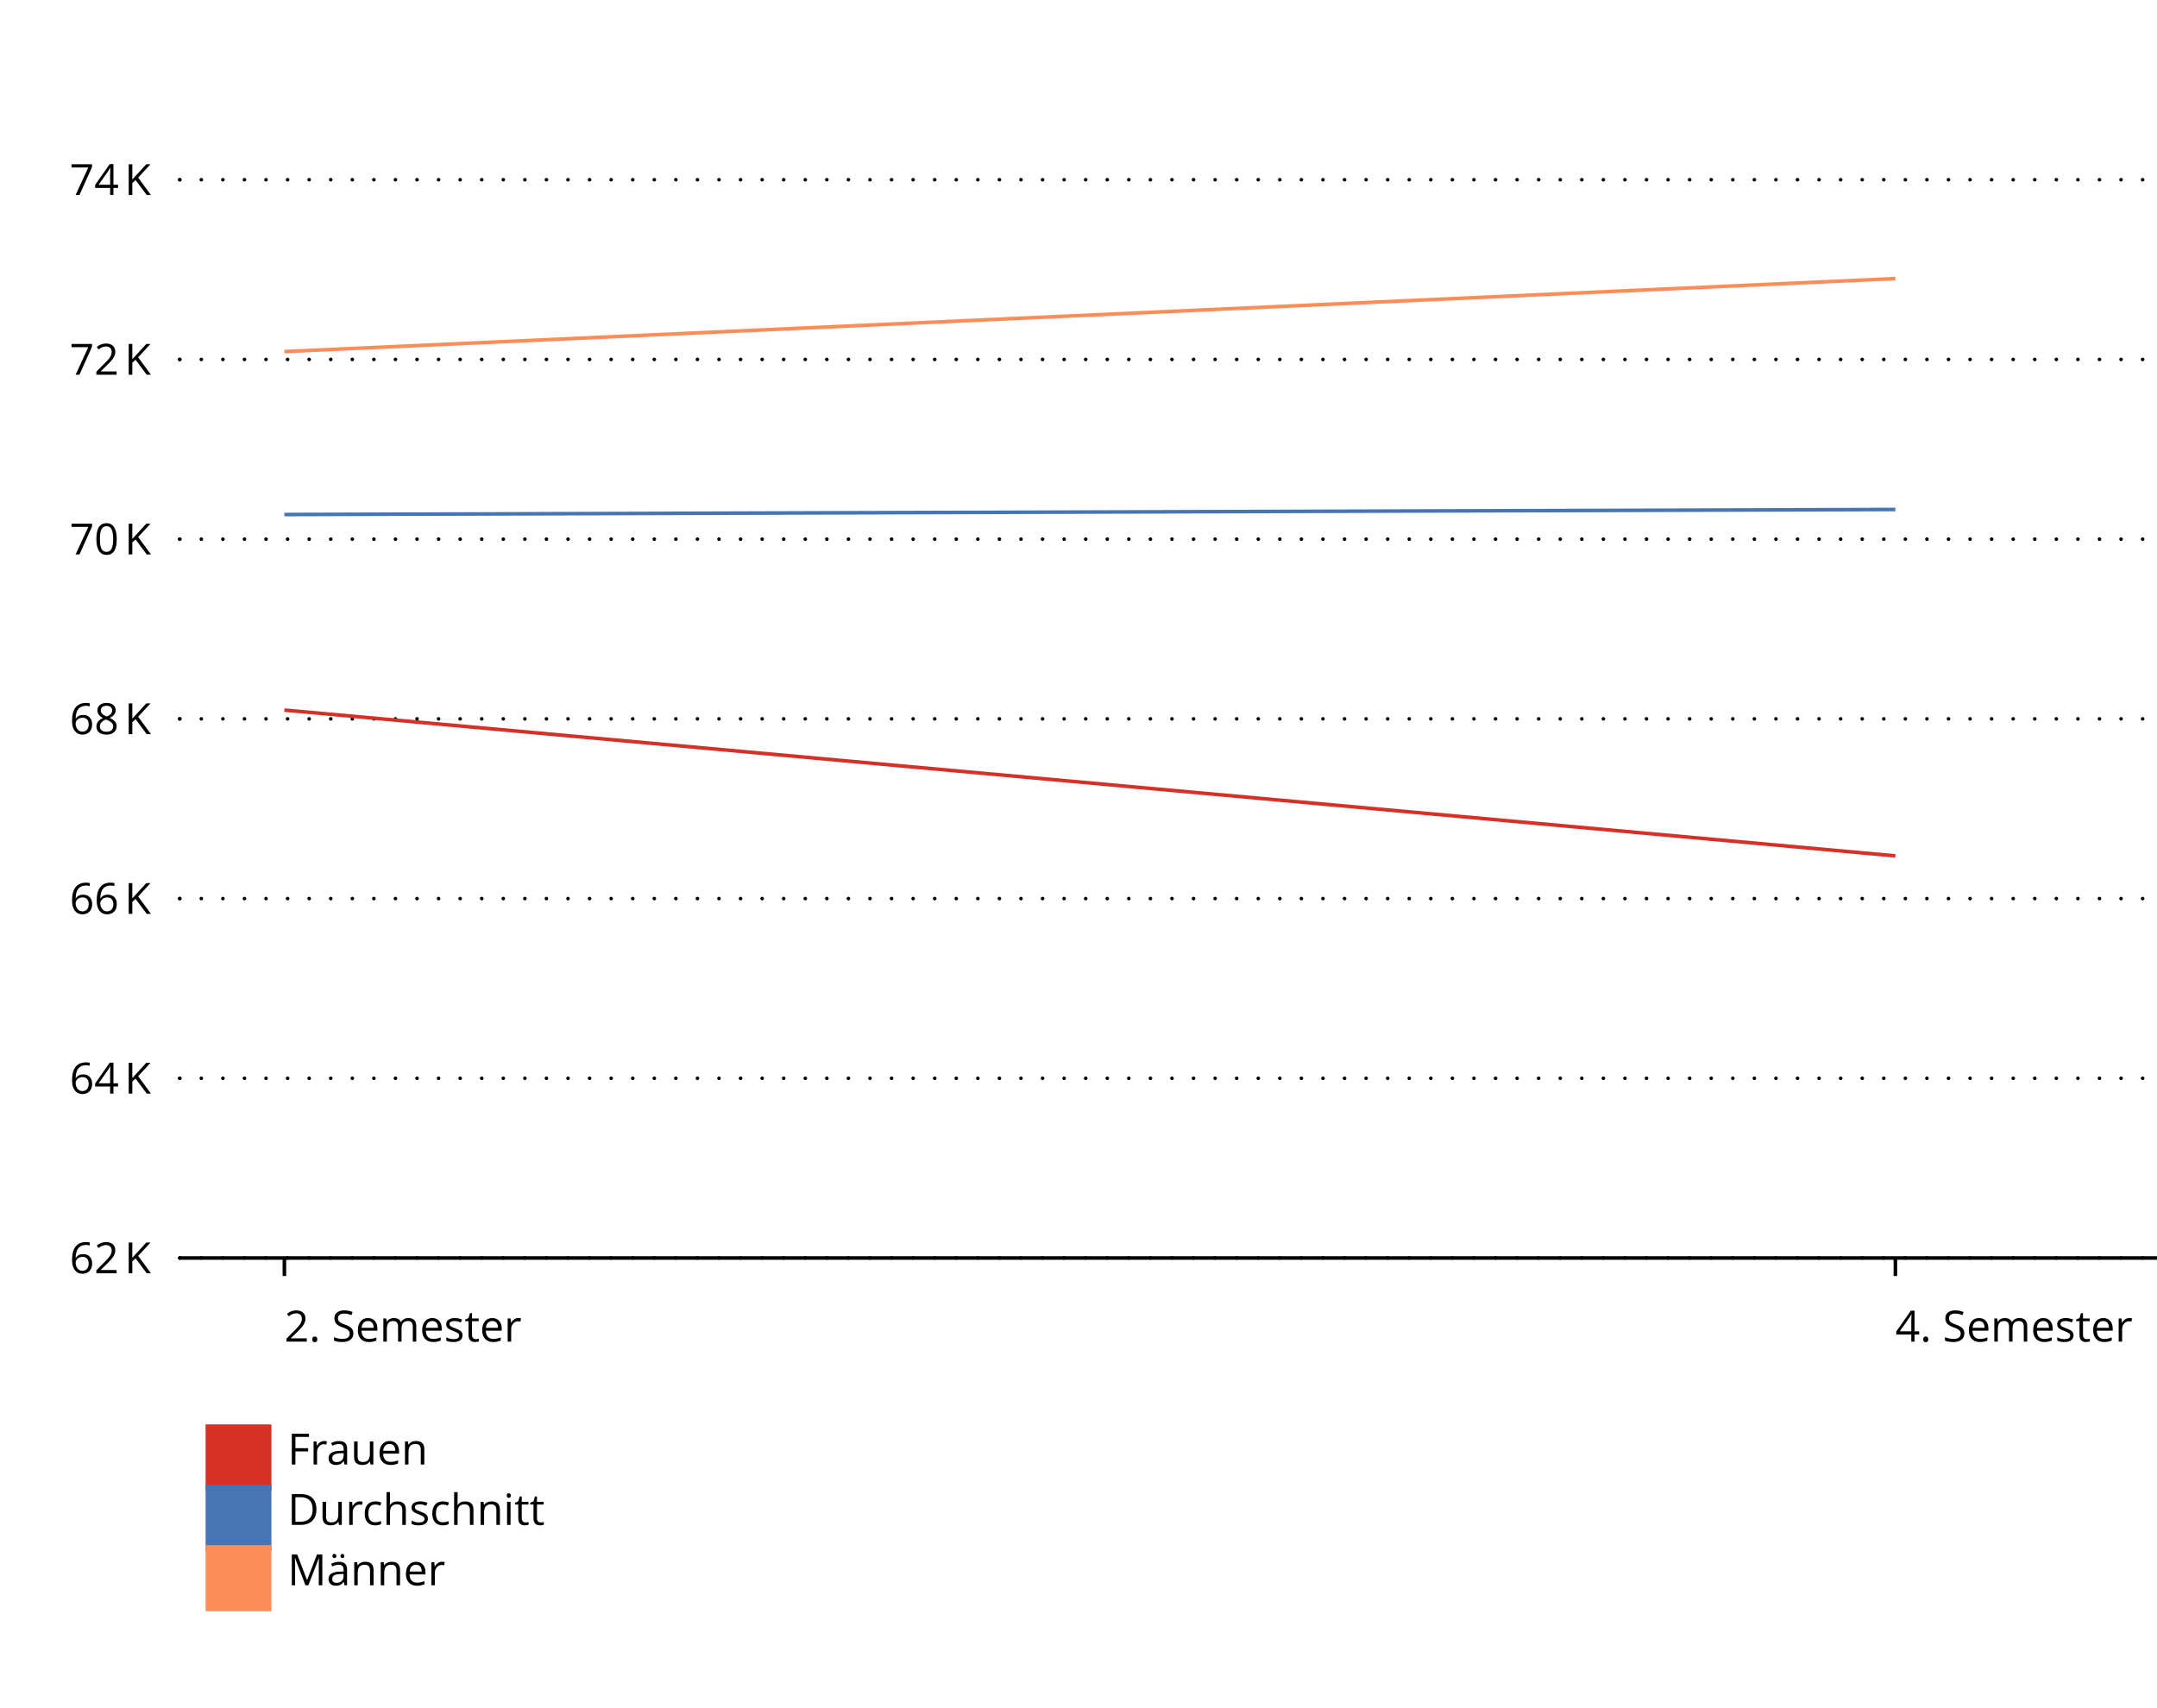
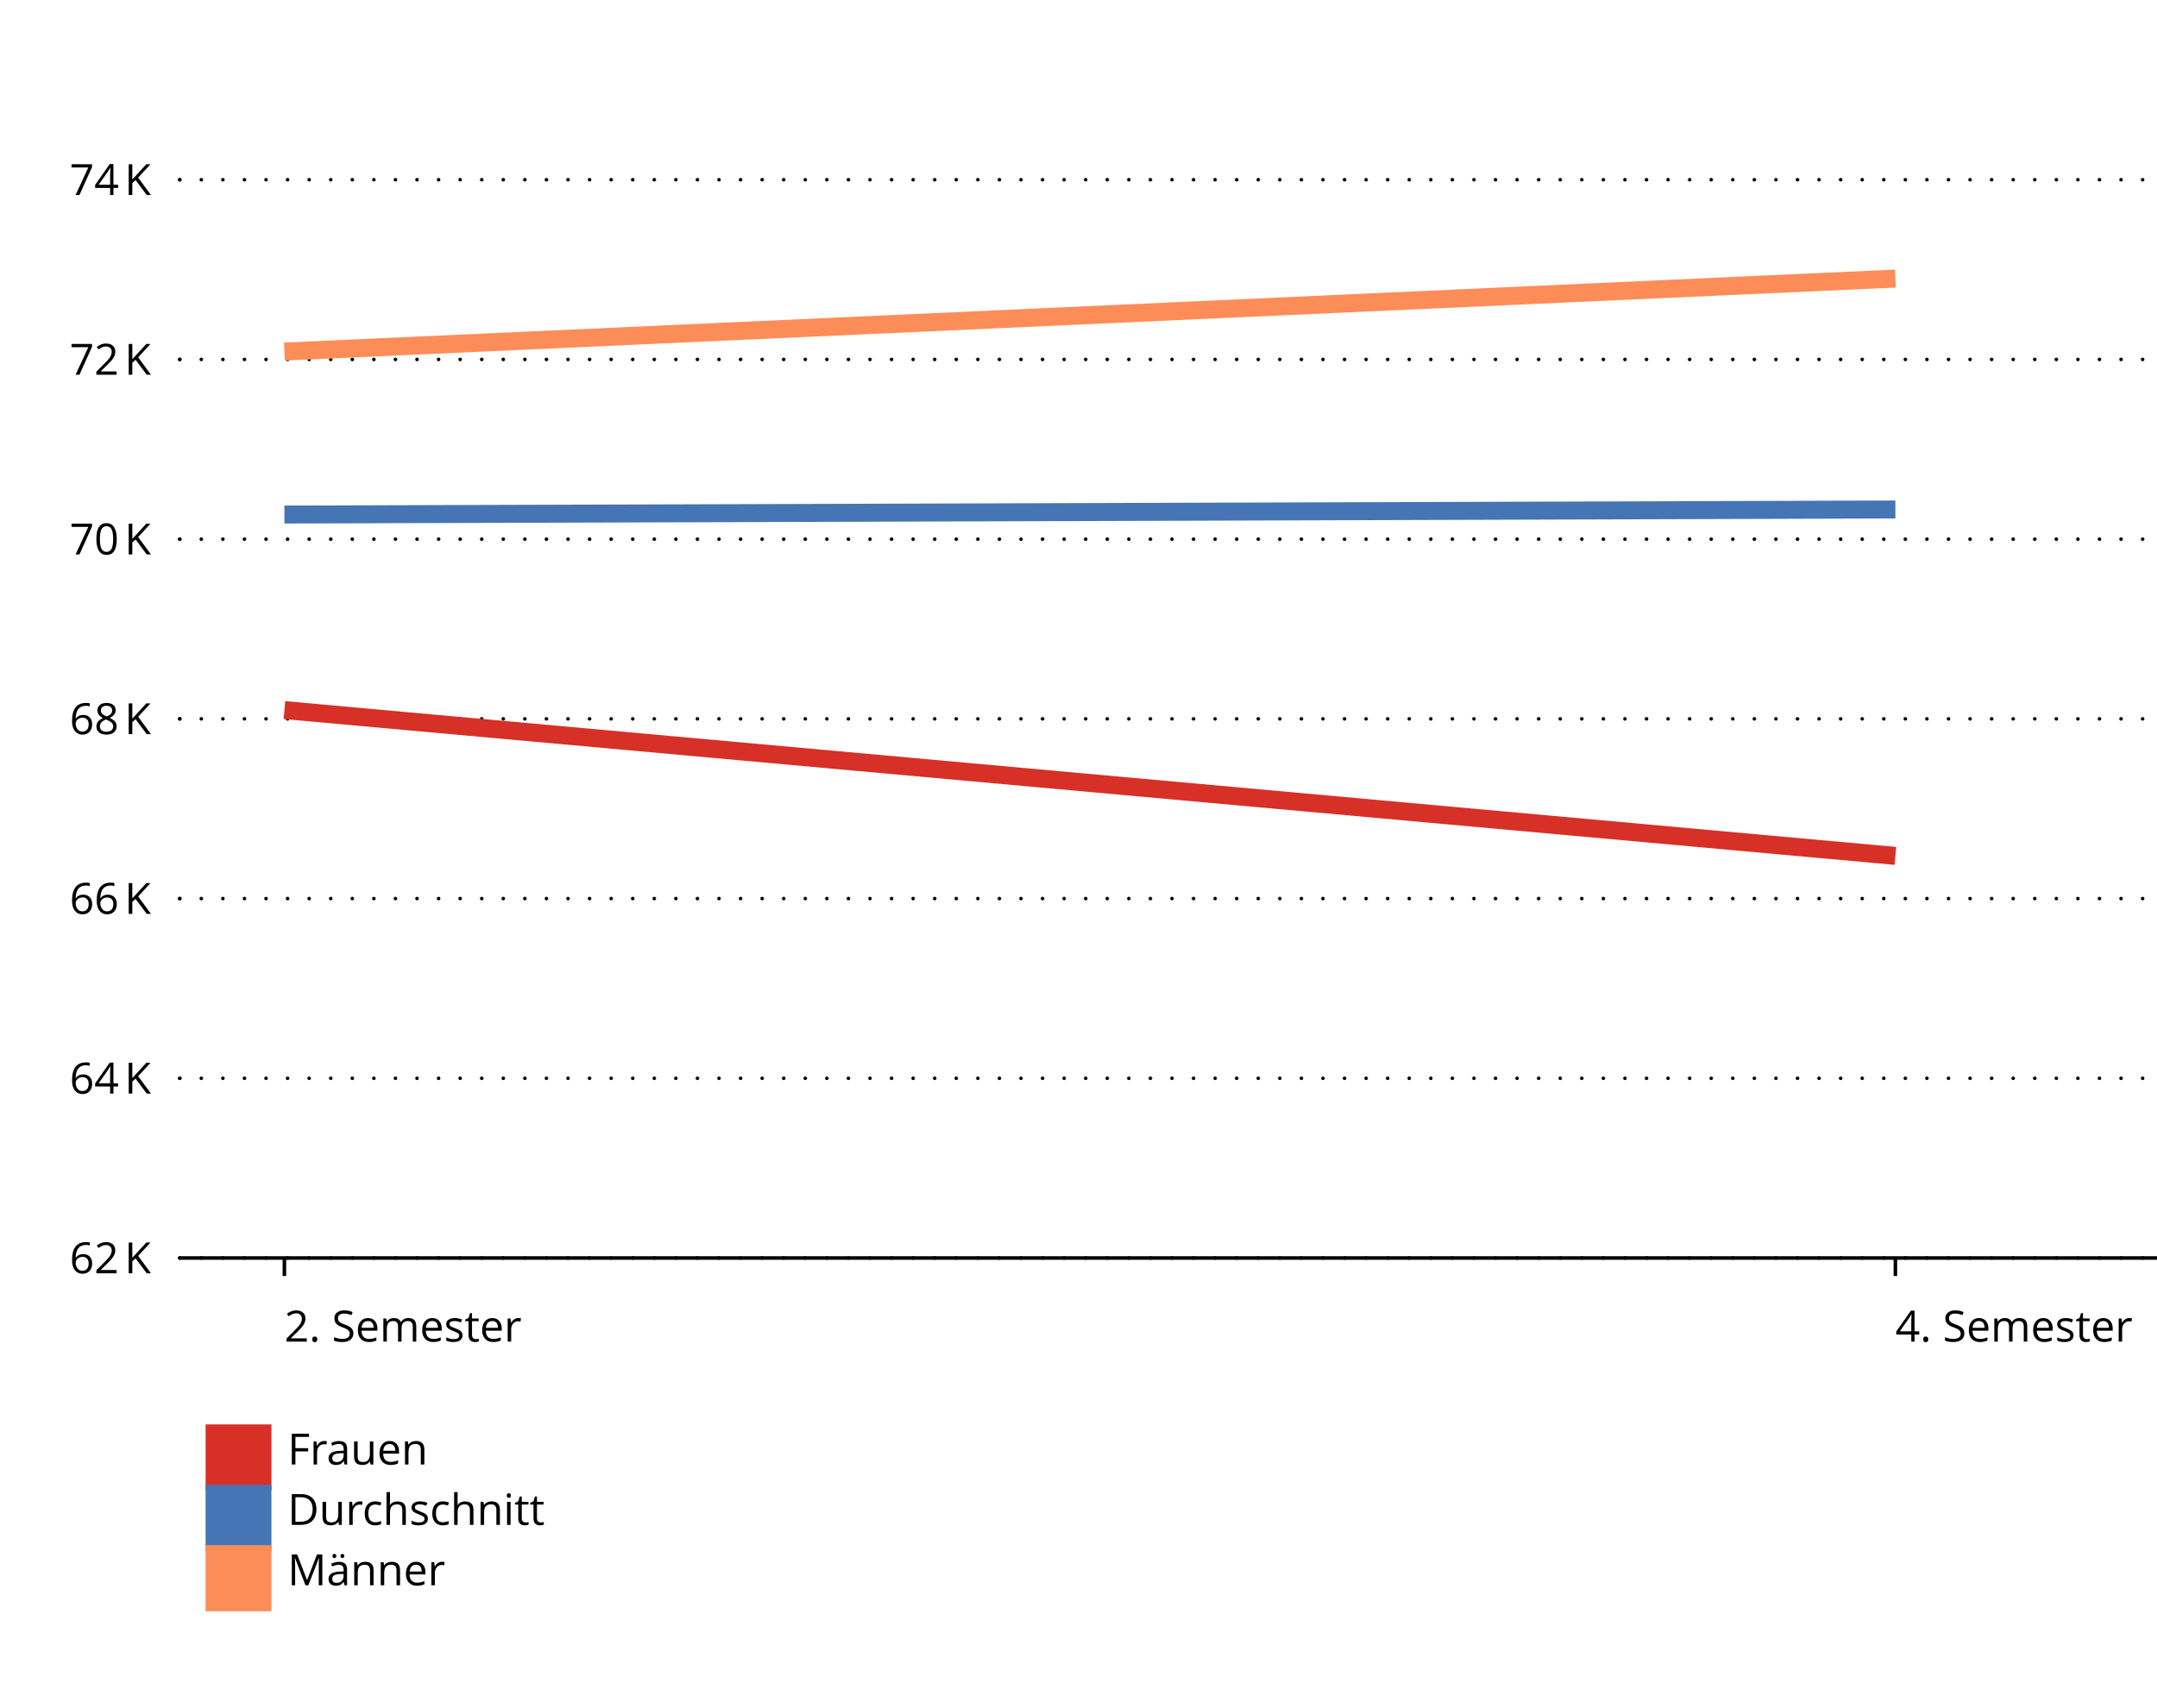
<svg xmlns="http://www.w3.org/2000/svg" viewBox="0 0 600 475" style="pointer-events:all;width:100%;height:100%">
  <g>
    <g role="presentation">
      <line x1="50" x2="600" y1="350" y2="350" style="stroke:#000000;fill:transparent;stroke-width:1;stroke-linecap:butt;stroke-linejoin:round" role="presentation" shape-rendering="auto" vector-effect="non-scaling-stroke" />
      <g role="presentation">
        <line x1="79.109" x2="79.109" y1="350" y2="50" style="stroke:transparent;fill:none;stroke-width:1;stroke-linecap:round;stroke-linejoin:round;pointer-events:visible" role="presentation" shape-rendering="auto" vector-effect="non-scaling-stroke" />
        <line x1="79.109" x2="79.109" y1="350" y2="355" style="stroke:#000000;fill:transparent;size:5px;stroke-width:1;stroke-linecap:butt;stroke-linejoin:round" role="presentation" shape-rendering="auto" vector-effect="non-scaling-stroke" />
        <text direction="inherit" x="79.109" dx="0" y="363" dy="10.26">
          <tspan x="79.109" dx="0" text-anchor="start" style="text-anchor:start;font-family:'Open Sans', 'Helvetica Neue', Helvetica, sans-serif;font-size:12px;letter-spacing:normal;padding:8px;fill:#000000;stroke:transparent;stroke-width:0">2. Semester</tspan>
        </text>
      </g>
      <g role="presentation">
        <line x1="527.227" x2="527.227" y1="350" y2="50" style="stroke:transparent;fill:none;stroke-width:1;stroke-linecap:round;stroke-linejoin:round;pointer-events:visible" role="presentation" shape-rendering="auto" vector-effect="non-scaling-stroke" />
        <line x1="527.227" x2="527.227" y1="350" y2="355" style="stroke:#000000;fill:transparent;size:5px;stroke-width:1;stroke-linecap:butt;stroke-linejoin:round" role="presentation" shape-rendering="auto" vector-effect="non-scaling-stroke" />
        <text direction="inherit" x="527.227" dx="0" y="363" dy="10.26">
          <tspan x="527.227" dx="0" text-anchor="start" style="text-anchor:start;font-family:'Open Sans', 'Helvetica Neue', Helvetica, sans-serif;font-size:12px;letter-spacing:normal;padding:8px;fill:#000000;stroke:transparent;stroke-width:0">4. Semester</tspan>
        </text>
      </g>
    </g>
    <g role="presentation">
      <line x1="50" x2="50" y1="50" y2="350" style="stroke:transparent;fill:transparent;stroke-width:1;stroke-linecap:butt;stroke-linejoin:round" role="presentation" shape-rendering="auto" vector-effect="non-scaling-stroke" />
      <g role="presentation">
        <line x1="50" x2="600" y1="350" y2="350" style="stroke:#000000;stroke-dasharray:0, 6;pointer-events:visible;fill:none;stroke-width:1;stroke-linecap:round;stroke-linejoin:round" role="presentation" shape-rendering="auto" vector-effect="non-scaling-stroke" />
        <line x1="50" x2="50" y1="350" y2="350" style="stroke:#000000;size:0;stroke-linecap:round;stroke-linejoin:round;fill:transparent;stroke-width:1" role="presentation" shape-rendering="auto" vector-effect="non-scaling-stroke" />
        <text direction="inherit" x="42" dx="0" y="350" dy="4.26">
          <tspan x="42" dx="0" text-anchor="end" style="text-anchor:end;font-family:'Open Sans', 'Helvetica Neue', Helvetica, sans-serif;font-size:12px;letter-spacing:normal;padding:8px;fill:#000000;stroke:transparent;stroke-width:0">62 K</tspan>
        </text>
      </g>
      <g role="presentation">
        <line x1="50" x2="600" y1="300" y2="300" style="stroke:#000000;stroke-dasharray:0, 6;pointer-events:visible;fill:none;stroke-width:1;stroke-linecap:round;stroke-linejoin:round" role="presentation" shape-rendering="auto" vector-effect="non-scaling-stroke" />
        <line x1="50" x2="50" y1="300" y2="300" style="stroke:#000000;size:0;stroke-linecap:round;stroke-linejoin:round;fill:transparent;stroke-width:1" role="presentation" shape-rendering="auto" vector-effect="non-scaling-stroke" />
        <text direction="inherit" x="42" dx="0" y="300" dy="4.26">
          <tspan x="42" dx="0" text-anchor="end" style="text-anchor:end;font-family:'Open Sans', 'Helvetica Neue', Helvetica, sans-serif;font-size:12px;letter-spacing:normal;padding:8px;fill:#000000;stroke:transparent;stroke-width:0">64 K</tspan>
        </text>
      </g>
      <g role="presentation">
        <line x1="50" x2="600" y1="250" y2="250" style="stroke:#000000;stroke-dasharray:0, 6;pointer-events:visible;fill:none;stroke-width:1;stroke-linecap:round;stroke-linejoin:round" role="presentation" shape-rendering="auto" vector-effect="non-scaling-stroke" />
        <line x1="50" x2="50" y1="250" y2="250" style="stroke:#000000;size:0;stroke-linecap:round;stroke-linejoin:round;fill:transparent;stroke-width:1" role="presentation" shape-rendering="auto" vector-effect="non-scaling-stroke" />
        <text direction="inherit" x="42" dx="0" y="250" dy="4.26">
          <tspan x="42" dx="0" text-anchor="end" style="text-anchor:end;font-family:'Open Sans', 'Helvetica Neue', Helvetica, sans-serif;font-size:12px;letter-spacing:normal;padding:8px;fill:#000000;stroke:transparent;stroke-width:0">66 K</tspan>
        </text>
      </g>
      <g role="presentation">
        <line x1="50" x2="600" y1="200" y2="200" style="stroke:#000000;stroke-dasharray:0, 6;pointer-events:visible;fill:none;stroke-width:1;stroke-linecap:round;stroke-linejoin:round" role="presentation" shape-rendering="auto" vector-effect="non-scaling-stroke" />
        <line x1="50" x2="50" y1="200" y2="200" style="stroke:#000000;size:0;stroke-linecap:round;stroke-linejoin:round;fill:transparent;stroke-width:1" role="presentation" shape-rendering="auto" vector-effect="non-scaling-stroke" />
        <text direction="inherit" x="42" dx="0" y="200" dy="4.26">
          <tspan x="42" dx="0" text-anchor="end" style="text-anchor:end;font-family:'Open Sans', 'Helvetica Neue', Helvetica, sans-serif;font-size:12px;letter-spacing:normal;padding:8px;fill:#000000;stroke:transparent;stroke-width:0">68 K</tspan>
        </text>
      </g>
      <g role="presentation">
        <line x1="50" x2="600" y1="150" y2="150" style="stroke:#000000;stroke-dasharray:0, 6;pointer-events:visible;fill:none;stroke-width:1;stroke-linecap:round;stroke-linejoin:round" role="presentation" shape-rendering="auto" vector-effect="non-scaling-stroke" />
        <line x1="50" x2="50" y1="150" y2="150" style="stroke:#000000;size:0;stroke-linecap:round;stroke-linejoin:round;fill:transparent;stroke-width:1" role="presentation" shape-rendering="auto" vector-effect="non-scaling-stroke" />
        <text direction="inherit" x="42" dx="0" y="150" dy="4.26">
          <tspan x="42" dx="0" text-anchor="end" style="text-anchor:end;font-family:'Open Sans', 'Helvetica Neue', Helvetica, sans-serif;font-size:12px;letter-spacing:normal;padding:8px;fill:#000000;stroke:transparent;stroke-width:0">70 K</tspan>
        </text>
      </g>
      <g role="presentation">
        <line x1="50" x2="600" y1="100" y2="100" style="stroke:#000000;stroke-dasharray:0, 6;pointer-events:visible;fill:none;stroke-width:1;stroke-linecap:round;stroke-linejoin:round" role="presentation" shape-rendering="auto" vector-effect="non-scaling-stroke" />
        <line x1="50" x2="50" y1="100" y2="100" style="stroke:#000000;size:0;stroke-linecap:round;stroke-linejoin:round;fill:transparent;stroke-width:1" role="presentation" shape-rendering="auto" vector-effect="non-scaling-stroke" />
        <text direction="inherit" x="42" dx="0" y="100" dy="4.26">
          <tspan x="42" dx="0" text-anchor="end" style="text-anchor:end;font-family:'Open Sans', 'Helvetica Neue', Helvetica, sans-serif;font-size:12px;letter-spacing:normal;padding:8px;fill:#000000;stroke:transparent;stroke-width:0">72 K</tspan>
        </text>
      </g>
      <g role="presentation">
        <line x1="50" x2="600" y1="50" y2="50" style="stroke:#000000;stroke-dasharray:0, 6;pointer-events:visible;fill:none;stroke-width:1;stroke-linecap:round;stroke-linejoin:round" role="presentation" shape-rendering="auto" vector-effect="non-scaling-stroke" />
        <line x1="50" x2="50" y1="50" y2="50" style="stroke:#000000;size:0;stroke-linecap:round;stroke-linejoin:round;fill:transparent;stroke-width:1" role="presentation" shape-rendering="auto" vector-effect="non-scaling-stroke" />
        <text direction="inherit" x="42" dx="0" y="50" dy="4.26">
          <tspan x="42" dx="0" text-anchor="end" style="text-anchor:end;font-family:'Open Sans', 'Helvetica Neue', Helvetica, sans-serif;font-size:12px;letter-spacing:normal;padding:8px;fill:#000000;stroke:transparent;stroke-width:0">74 K</tspan>
        </text>
      </g>
    </g>
    <text direction="inherit" x="55" dx="0" y="420" dy="-8.28">
      <tspan x="55" dx="0" text-anchor="start" style="font-size:24px;fill:#d73027;font-family:'Gill Sans', 'Gill Sans MT', 'Ser­avek', 'Trebuchet MS', sans-serif;stroke:transparent">■</tspan>
      <tspan x="55" dx="0" dy="16.8" text-anchor="start" style="font-size:24px;fill:#4575b4;font-family:'Gill Sans', 'Gill Sans MT', 'Ser­avek', 'Trebuchet MS', sans-serif;stroke:transparent">■</tspan>
      <tspan x="55" dx="0" dy="16.8" text-anchor="start" style="font-size:24px;fill:#fc8d59;font-family:'Gill Sans', 'Gill Sans MT', 'Ser­avek', 'Trebuchet MS', sans-serif;stroke:transparent">■</tspan>
    </text>
    <text direction="inherit" x="80" dx="0" y="420" dy="-12.54">
      <tspan x="80" dx="0" text-anchor="start" style="text-anchor:start;font-family:'Open Sans', 'Helvetica Neue', Helvetica, sans-serif;font-size:12px;letter-spacing:normal;padding:8px;fill:#000000;stroke:transparent;stroke-width:0;parent:[object Object]">Frauen</tspan>
      <tspan x="80" dx="0" dy="16.8" text-anchor="start" style="text-anchor:start;font-family:'Open Sans', 'Helvetica Neue', Helvetica, sans-serif;font-size:12px;letter-spacing:normal;padding:8px;fill:#000000;stroke:transparent;stroke-width:0;parent:[object Object]">Durchschnitt</tspan>
      <tspan x="80" dx="0" dy="16.8" text-anchor="start" style="text-anchor:start;font-family:'Open Sans', 'Helvetica Neue', Helvetica, sans-serif;font-size:12px;letter-spacing:normal;padding:8px;fill:#000000;stroke:transparent;stroke-width:0;parent:[object Object]">Männer</tspan>
    </text>
    <g style="height:100%;width:100%;user-select:none" clip-path="url(#victory-clip-24)">
      <defs>
        <clipPath id="victory-clip-24">
          <rect x="50" y="50" width="550" height="300" role="presentation" shape-rendering="auto" vector-effect="non-scaling-stroke" />
        </clipPath>
      </defs>
-       <path d="M79.109,197.56L527.227,238.125" style="fill:transparent;stroke:#d73027;stroke-width:0.2rem;opacity:1" role="presentation" shape-rendering="auto" />
+       <path d="M79.109,197.56L527.227,238.125" style="fill:transparent;stroke:#d73027;stroke-width:5;opacity:1" role="presentation" shape-rendering="auto" />
    </g>
    <g style="height:100%;width:100%;user-select:none" clip-path="url(#victory-clip-25)">
      <defs>
        <clipPath id="victory-clip-25">
          <rect x="50" y="50" width="550" height="300" role="presentation" shape-rendering="auto" vector-effect="non-scaling-stroke" />
        </clipPath>
      </defs>
-       <path d="M79.109,143.152L527.227,141.75" style="fill:transparent;stroke:#4575b4;stroke-width:0.2rem;opacity:1" role="presentation" shape-rendering="auto" />
+       <path d="M79.109,143.152L527.227,141.75" style="fill:transparent;stroke:#4575b4;stroke-width:5;opacity:1" role="presentation" shape-rendering="auto" />
    </g>
    <g style="height:100%;width:100%;user-select:none" clip-path="url(#victory-clip-26)">
      <defs>
        <clipPath id="victory-clip-26">
          <rect x="50" y="50" width="550" height="300" role="presentation" shape-rendering="auto" vector-effect="non-scaling-stroke" />
        </clipPath>
      </defs>
-       <path d="M79.109,97.812L527.227,77.5" style="fill:transparent;stroke:#fc8d59;stroke-width:0.2rem;opacity:1" role="presentation" shape-rendering="auto" />
+       <path d="M79.109,97.812L527.227,77.5" style="fill:transparent;stroke:#fc8d59;stroke-width:5;opacity:1" role="presentation" shape-rendering="auto" />
    </g>
  </g>
</svg>
